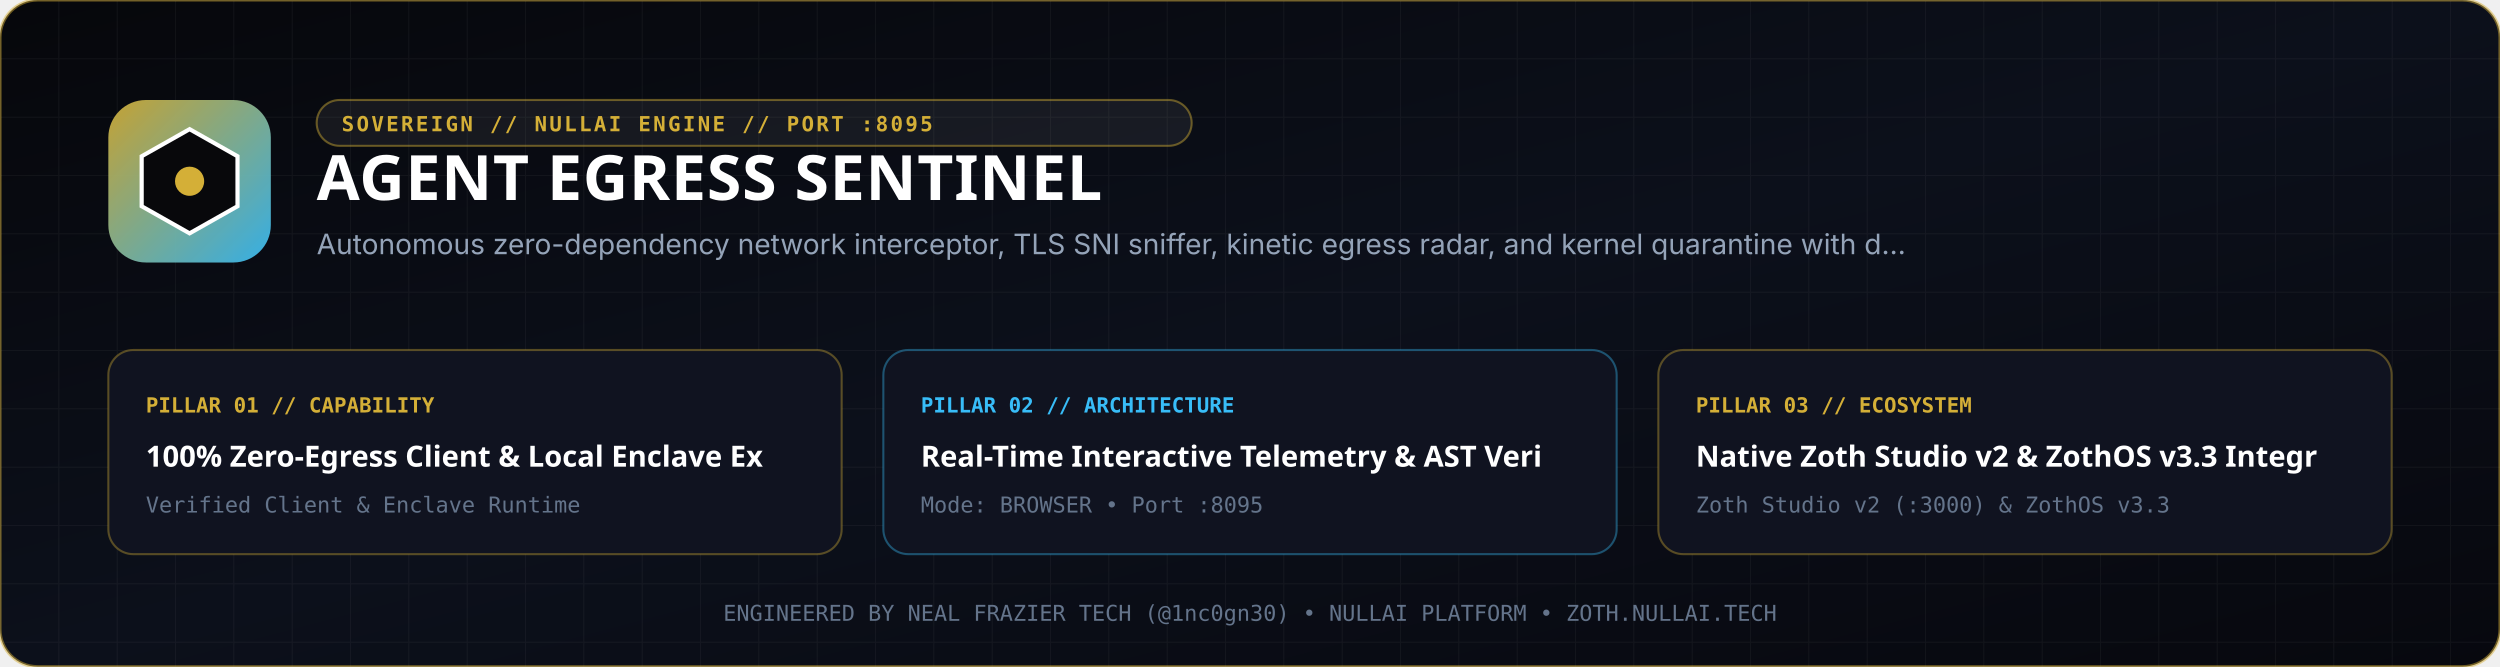
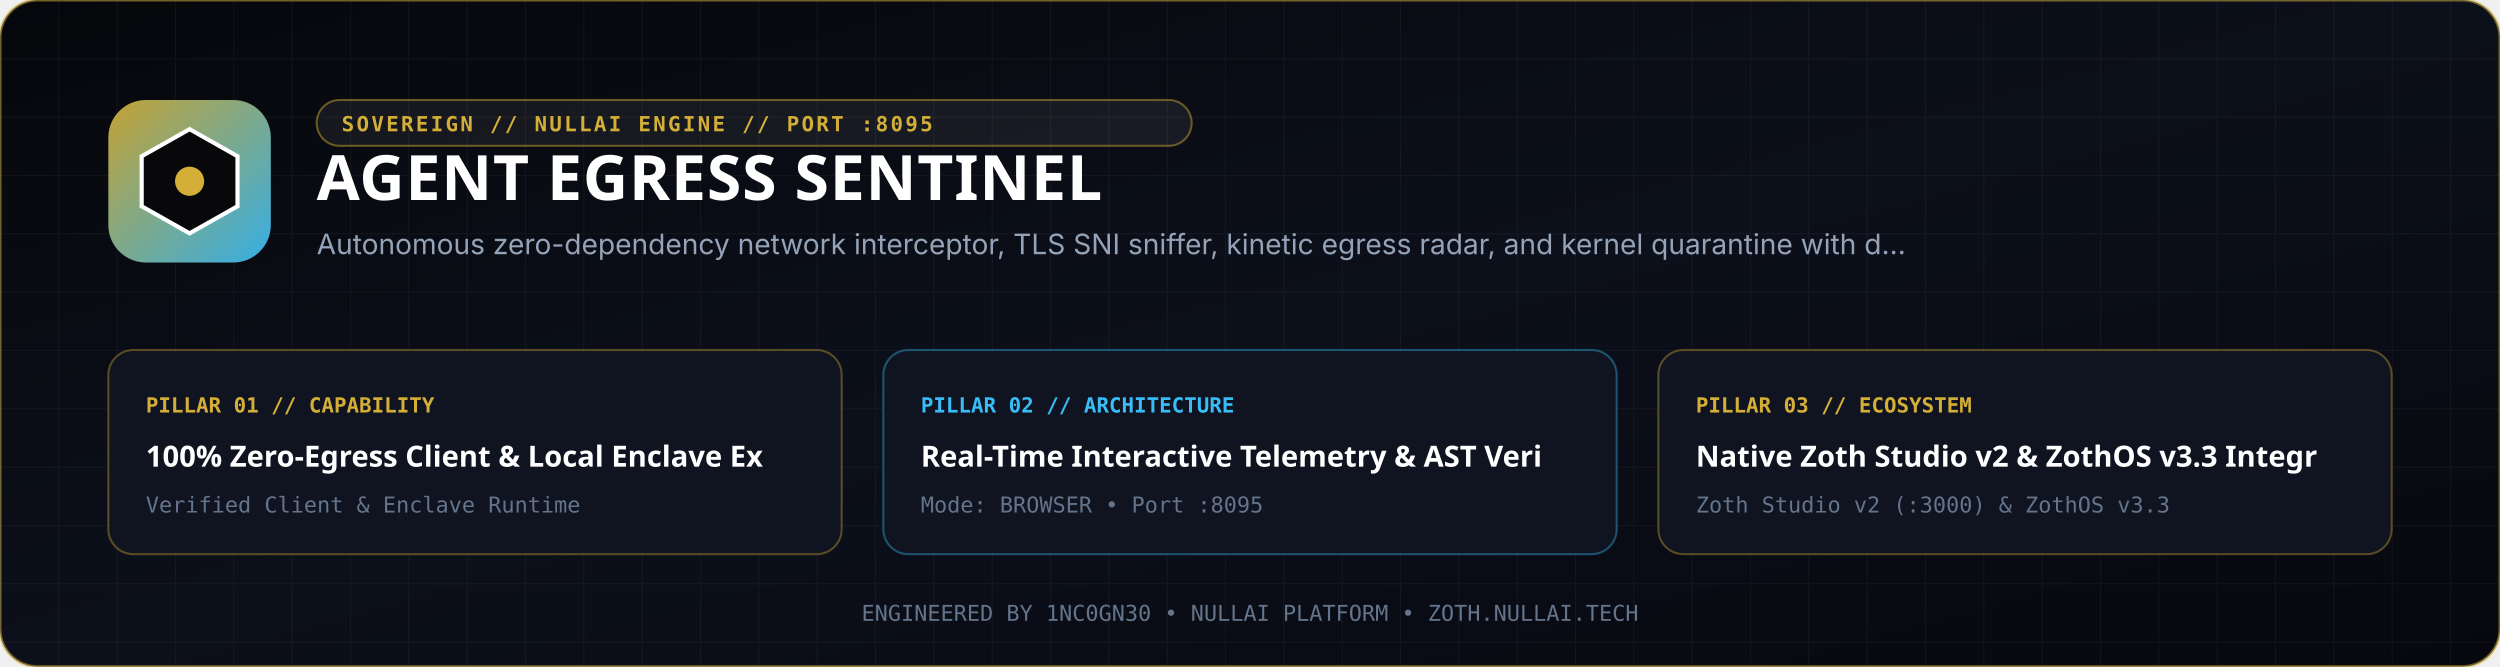
<svg xmlns="http://www.w3.org/2000/svg" viewBox="0 0 1200 320" width="100%" height="100%">
  <defs>
    <linearGradient id="bg" x1="0%" y1="0%" x2="100%" y2="100%">
      <stop offset="0%" stop-color="#06070B" />
      <stop offset="50%" stop-color="#0C101B" />
      <stop offset="100%" stop-color="#07080E" />
    </linearGradient>
    <linearGradient id="accent" x1="0%" y1="0%" x2="100%" y2="100%">
      <stop offset="0%" stop-color="#D4AF37" />
      <stop offset="100%" stop-color="#38BDF8" />
    </linearGradient>
    <pattern id="grid" width="28" height="28" patternUnits="userSpaceOnUse">
      <path d="M 28 0 L 0 0 0 28" fill="none" stroke="rgba(255,255,255,0.04)" stroke-width="1" />
    </pattern>
  </defs>
  <rect width="1200" height="320" rx="18" fill="url(#bg)" stroke="#D4AF37" stroke-opacity="0.5" stroke-width="1.5" />
  <rect width="1200" height="320" rx="18" fill="url(#grid)" />
  <g transform="translate(52, 48)">
    <rect width="78" height="78" rx="18" fill="url(#accent)" opacity="0.92" />
    <polygon points="39,14 62,27 62,51 39,64 16,51 16,27" fill="#08080B" stroke="#FFFFFF" stroke-width="2" />
    <circle cx="39" cy="39" r="7" fill="#D4AF37" />
  </g>
  <g transform="translate(152, 62)">
    <rect x="0" y="-14" width="420" height="22" rx="11" fill="rgba(255,255,255,0.06)" stroke="#D4AF37" stroke-opacity="0.45" />
    <text x="12" y="1" fill="#D4AF37" font-family="JetBrains Mono, monospace" font-size="10" font-weight="700" letter-spacing="1.1">SOVEREIGN // NULLAI ENGINE // PORT :8095</text>
    <text x="0" y="34" fill="#FFFFFF" font-family="Syne, Space Grotesk, sans-serif" font-size="30" font-weight="800" letter-spacing="0.4">AGENT EGRESS SENTINEL</text>
    <text x="0" y="60" fill="#94A3B8" font-family="Inter, sans-serif" font-size="13.5">Autonomous zero-dependency network interceptor, TLS SNI sniffer, kinetic egress radar, and kernel quarantine with d...</text>
  </g>
  <g transform="translate(52, 168)">
    <rect x="0" y="0" width="352" height="98" rx="12" fill="#101320" stroke="#D4AF37" stroke-opacity="0.38" />
    <text x="18" y="30" fill="#D4AF37" font-family="JetBrains Mono, monospace" font-size="10" font-weight="700">PILLAR 01 // CAPABILITY</text>
    <text x="18" y="56" fill="#FFFFFF" font-family="Space Grotesk, sans-serif" font-size="14" font-weight="700">100% Zero-Egress Client &amp; Local Enclave Ex</text>
    <text x="18" y="78" fill="#64748B" font-family="JetBrains Mono, monospace" font-size="10.5">Verified Client &amp; Enclave Runtime</text>
    <rect x="372" y="0" width="352" height="98" rx="12" fill="#101320" stroke="#38BDF8" stroke-opacity="0.38" />
    <text x="390" y="30" fill="#38BDF8" font-family="JetBrains Mono, monospace" font-size="10" font-weight="700">PILLAR 02 // ARCHITECTURE</text>
    <text x="390" y="56" fill="#FFFFFF" font-family="Space Grotesk, sans-serif" font-size="14" font-weight="700">Real-Time Interactive Telemetry &amp; AST Veri</text>
    <text x="390" y="78" fill="#64748B" font-family="JetBrains Mono, monospace" font-size="10.5">Mode: BROWSER • Port :8095</text>
    <rect x="744" y="0" width="352" height="98" rx="12" fill="#101320" stroke="#D4AF37" stroke-opacity="0.38" />
    <text x="762" y="30" fill="#D4AF37" font-family="JetBrains Mono, monospace" font-size="10" font-weight="700">PILLAR 03 // ECOSYSTEM</text>
    <text x="762" y="56" fill="#FFFFFF" font-family="Space Grotesk, sans-serif" font-size="14" font-weight="700">Native Zoth Studio v2 &amp; ZothOS v3.3 Integr</text>
    <text x="762" y="78" fill="#64748B" font-family="JetBrains Mono, monospace" font-size="10.5">Zoth Studio v2 (:3000) &amp; ZothOS v3.3</text>
  </g>
  <text x="600" y="298" text-anchor="middle" fill="#64748B" font-family="JetBrains Mono, monospace" font-size="10.5">
-     ENGINEERED BY NEAL FRAZIER TECH (@1nc0gn30)  •  NULLAI PLATFORM  •  ZOTH.NULLAI.TECH
+     ENGINEERED BY 1NC0GN30  •  NULLAI PLATFORM  •  ZOTH.NULLAI.TECH
  </text>
</svg>
